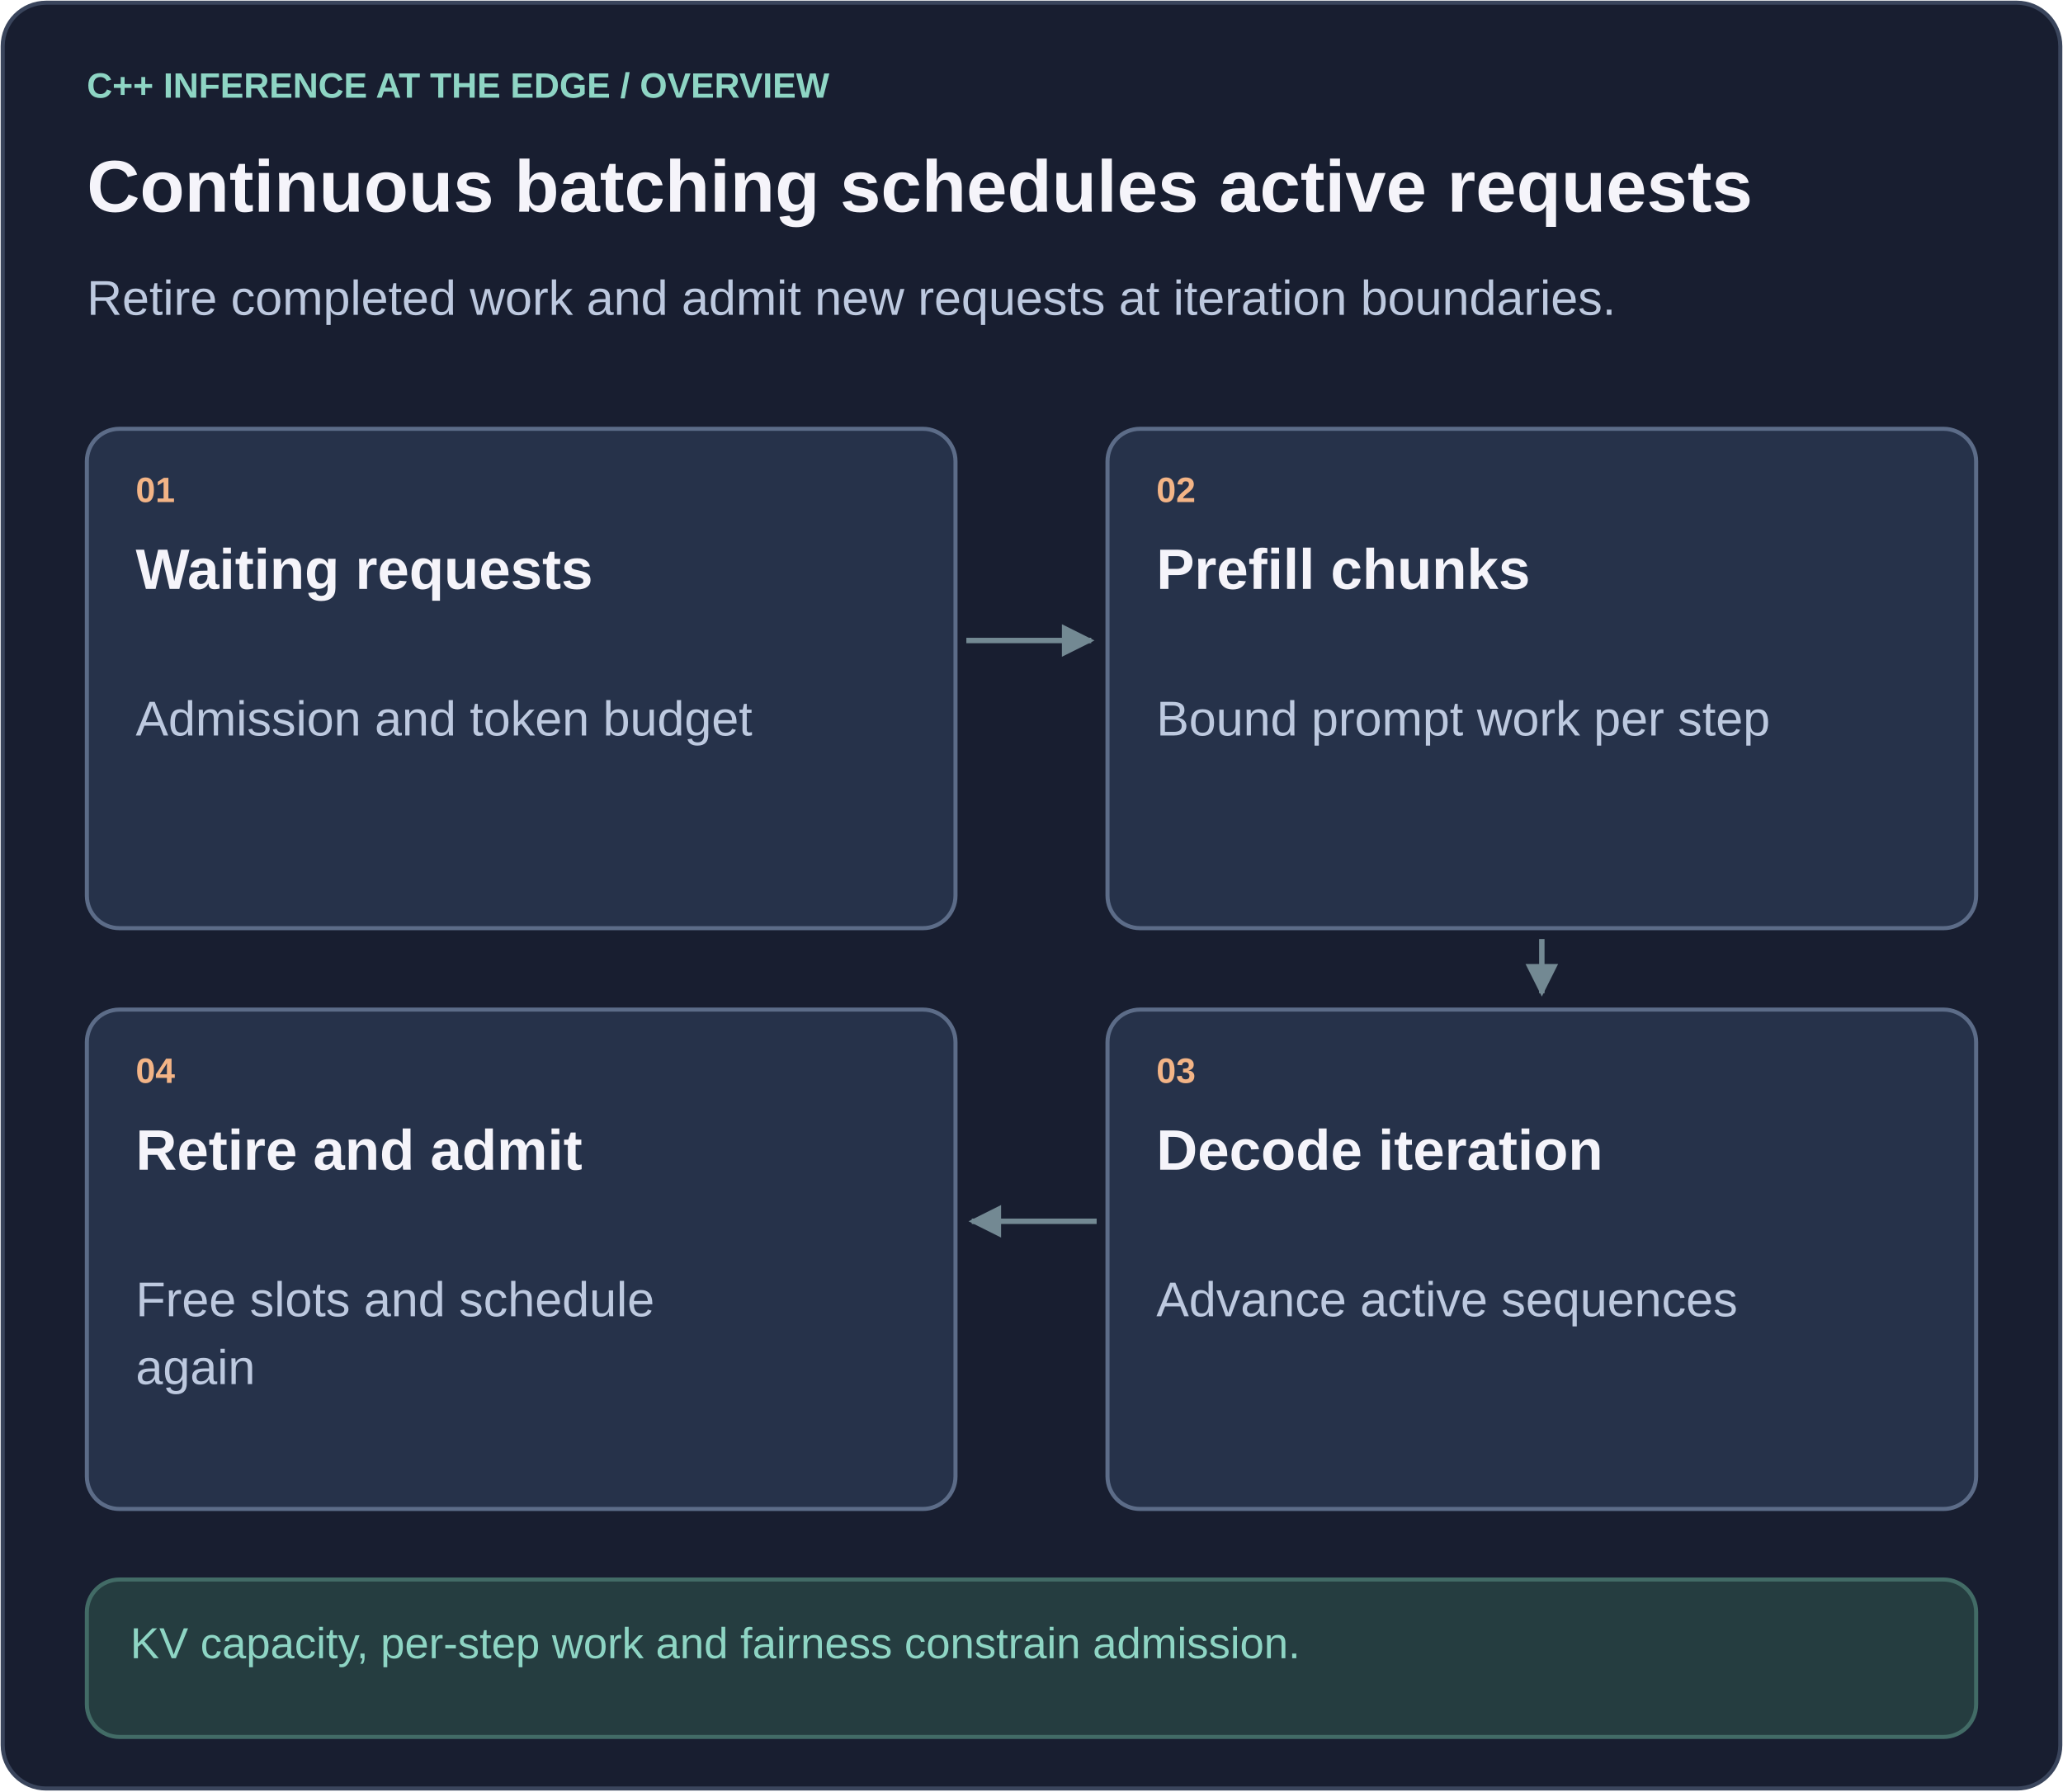
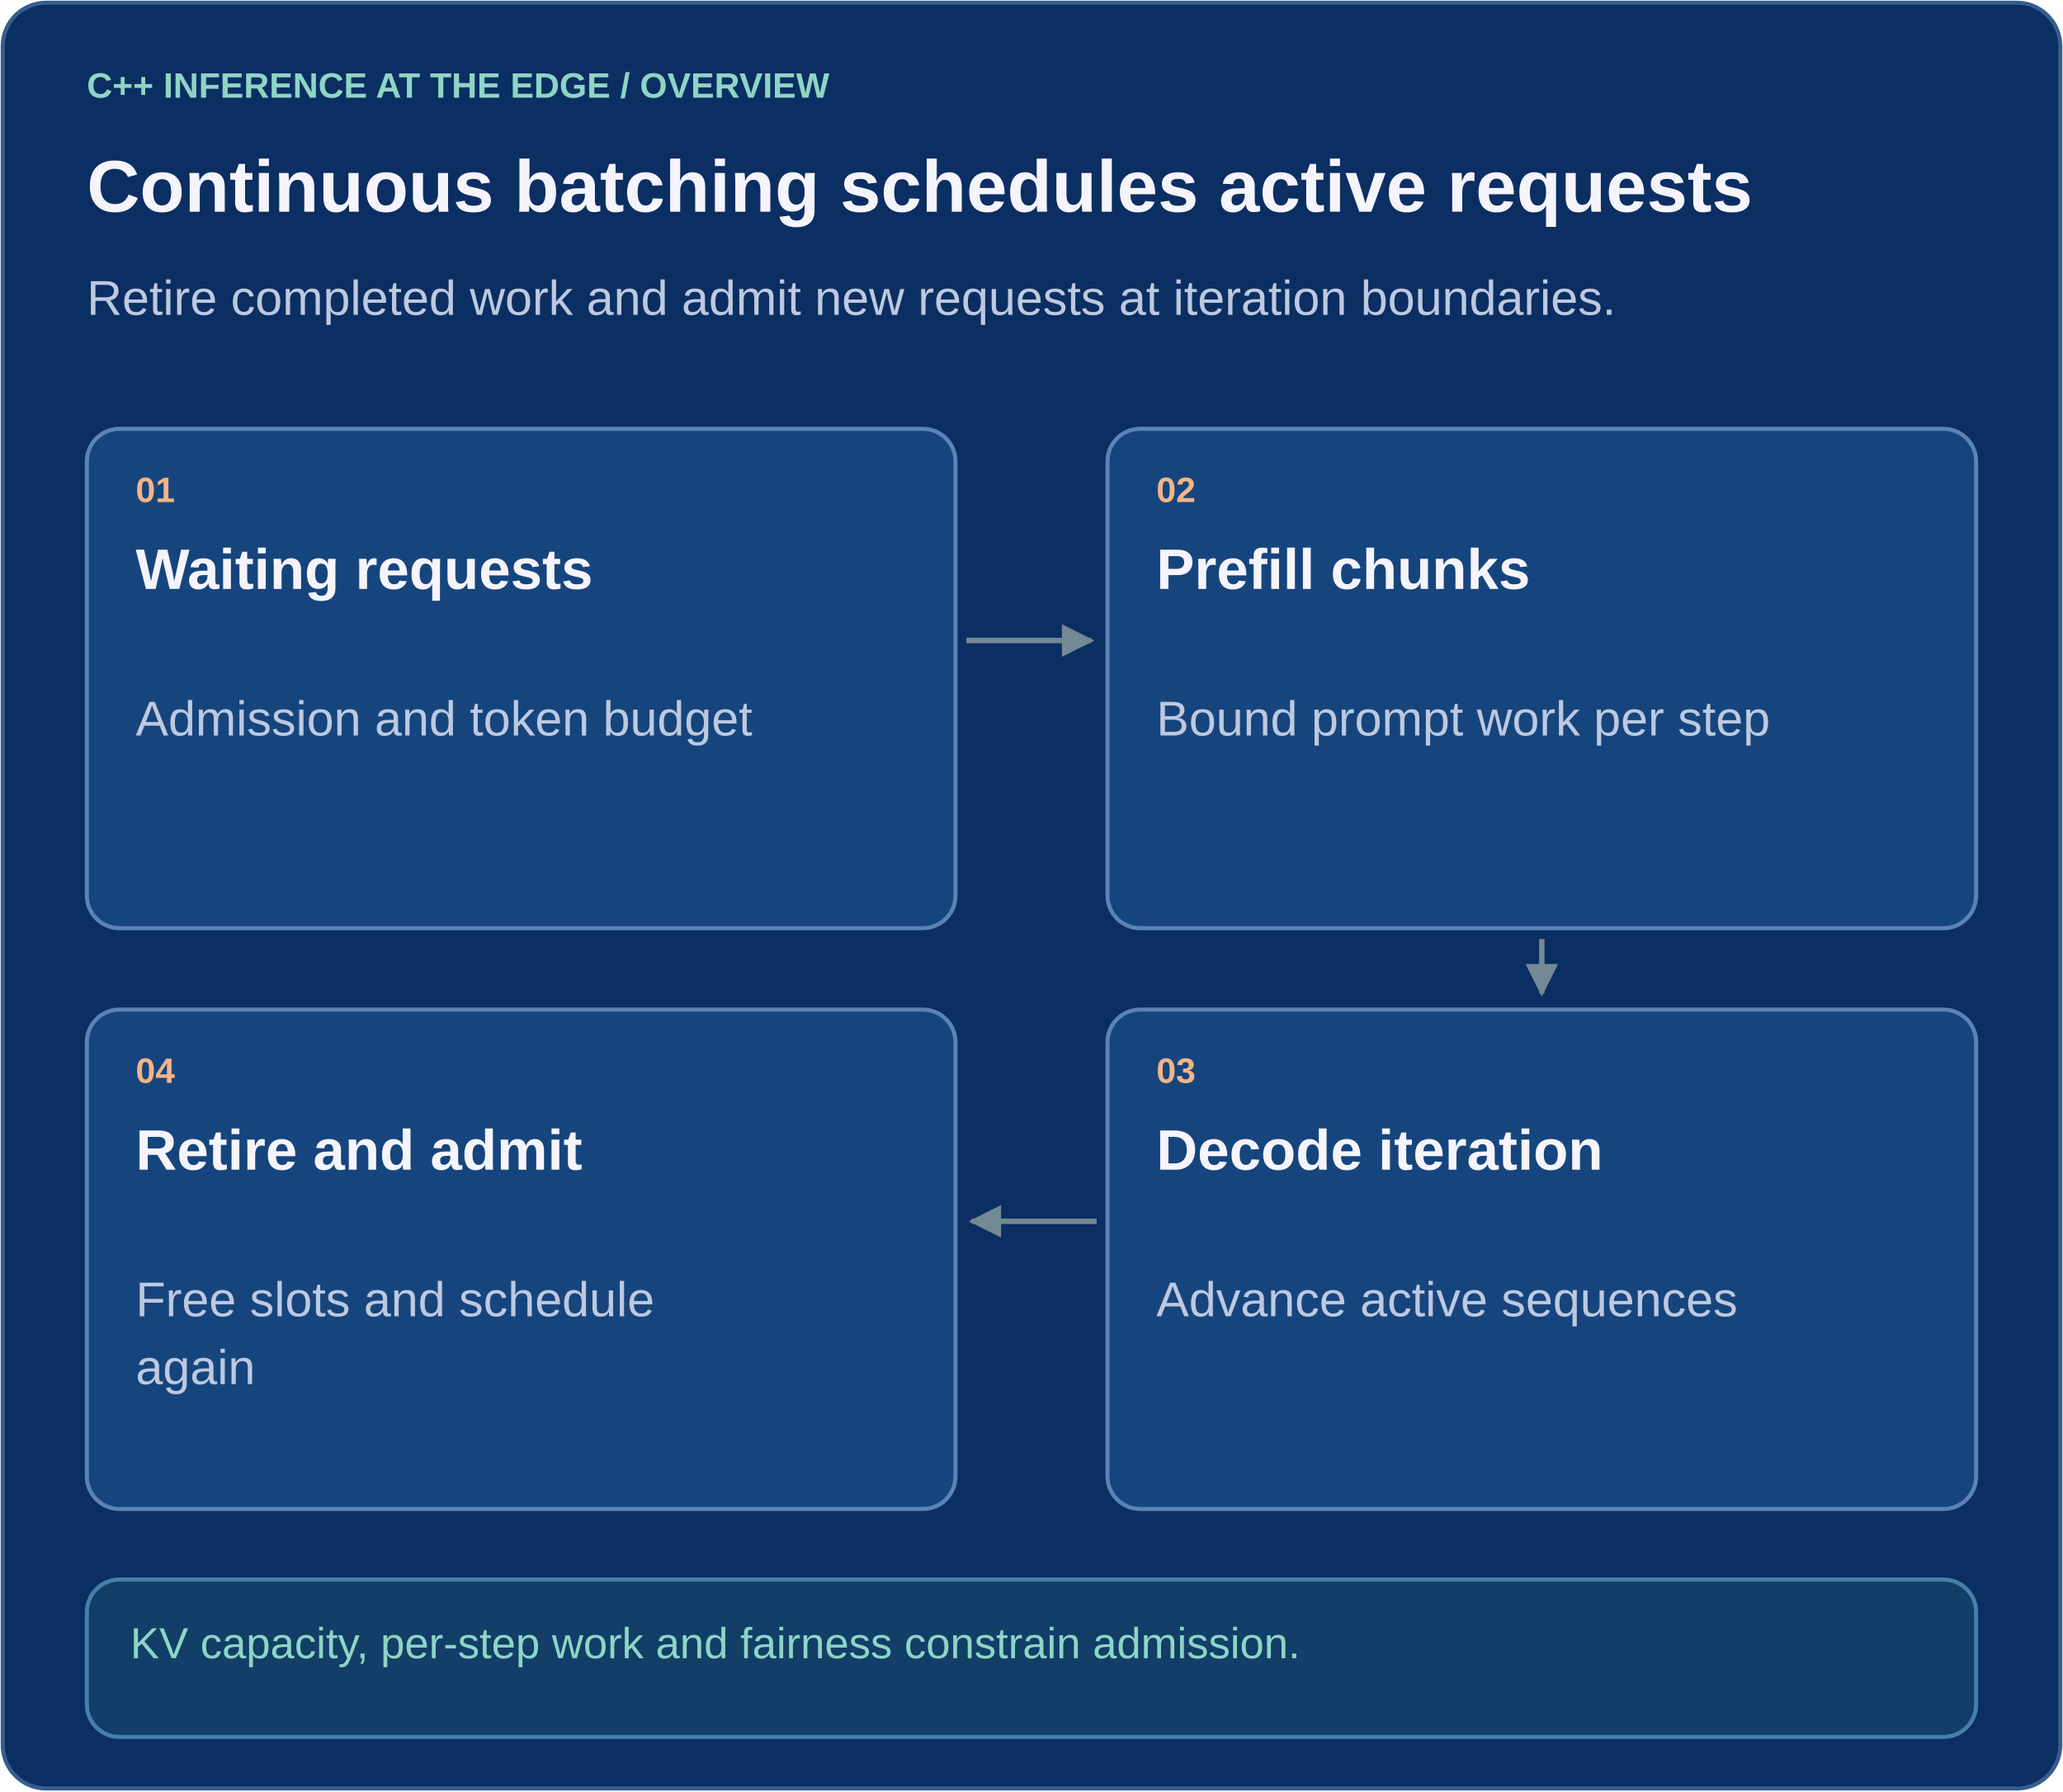
<svg xmlns="http://www.w3.org/2000/svg" width="760" height="660" viewBox="0 0 760 660" role="img" aria-labelledby="title desc">
  <defs>
    <marker id="arrow" viewBox="0 0 10 10" refX="9" refY="5" markerWidth="6" markerHeight="6" orient="auto-start-reverse">
      <path d="M0 0 L10 5 L0 10 Z" fill="#738993" />
    </marker>
  </defs>
  <g font-family="Arial, Helvetica, sans-serif">
-     <rect x="1" y="1" width="758" height="658" rx="16" fill="#181e30" stroke="#3a455c" stroke-width="1.5" />
+     <rect x="1" y="1" width="758" height="658" rx="16" fill="#0b2e63" stroke="#375d8e" stroke-width="1.5" />
    <text x="32" y="36" font-size="13" fill="#8ed5c4" font-weight="700" text-anchor="start">C++ INFERENCE AT THE EDGE  /  OVERVIEW</text>
    <text x="32" y="78" font-size="27" fill="#f5f4fa" font-weight="600" text-anchor="start">Continuous batching schedules active requests</text>
    <text x="32" y="116" font-size="18" fill="#bdc9df" font-weight="400" text-anchor="start">Retire completed work and admit new requests at iteration boundaries.</text>
-     <rect x="32" y="158" width="320" height="184" rx="12" fill="#26324a" stroke="#5c6c88" stroke-width="1.5" />
+     <rect x="32" y="158" width="320" height="184" rx="12" fill="#16457e" stroke="#5b83b5" stroke-width="1.5" />
    <text x="50" y="185" font-size="13" fill="#f3b486" font-weight="700" text-anchor="start">01</text>
    <text x="50" y="217" font-size="21" fill="#f5f4fa" font-weight="600" text-anchor="start">Waiting requests</text>
    <text x="50" y="271" font-size="18" fill="#bdc9df" font-weight="400" text-anchor="start">Admission and token budget</text>
-     <rect x="408" y="158" width="320" height="184" rx="12" fill="#26324a" stroke="#5c6c88" stroke-width="1.5" />
+     <rect x="408" y="158" width="320" height="184" rx="12" fill="#16457e" stroke="#5b83b5" stroke-width="1.5" />
    <text x="426" y="185" font-size="13" fill="#f3b486" font-weight="700" text-anchor="start">02</text>
    <text x="426" y="217" font-size="21" fill="#f5f4fa" font-weight="600" text-anchor="start">Prefill chunks</text>
    <text x="426" y="271" font-size="18" fill="#bdc9df" font-weight="400" text-anchor="start">Bound prompt work per step</text>
-     <rect x="408" y="372" width="320" height="184" rx="12" fill="#26324a" stroke="#5c6c88" stroke-width="1.5" />
+     <rect x="408" y="372" width="320" height="184" rx="12" fill="#16457e" stroke="#5b83b5" stroke-width="1.5" />
    <text x="426" y="399" font-size="13" fill="#f3b486" font-weight="700" text-anchor="start">03</text>
    <text x="426" y="431" font-size="21" fill="#f5f4fa" font-weight="600" text-anchor="start">Decode iteration</text>
    <text x="426" y="485" font-size="18" fill="#bdc9df" font-weight="400" text-anchor="start">Advance active sequences</text>
-     <rect x="32" y="372" width="320" height="184" rx="12" fill="#26324a" stroke="#5c6c88" stroke-width="1.5" />
+     <rect x="32" y="372" width="320" height="184" rx="12" fill="#16457e" stroke="#5b83b5" stroke-width="1.5" />
    <text x="50" y="399" font-size="13" fill="#f3b486" font-weight="700" text-anchor="start">04</text>
    <text x="50" y="431" font-size="21" fill="#f5f4fa" font-weight="600" text-anchor="start">Retire and admit</text>
    <text x="50" y="485" font-size="18" fill="#bdc9df" font-weight="400" text-anchor="start">Free slots and schedule</text>
    <text x="50" y="510" font-size="18" fill="#bdc9df" font-weight="400" text-anchor="start">again</text>
    <path d="M356 236 L402 236" fill="none" stroke="#738993" stroke-width="2" marker-end="url(#arrow)" />
    <path d="M568 346 L568 366" fill="none" stroke="#738993" stroke-width="2" marker-end="url(#arrow)" />
    <path d="M404 450 L358 450" fill="none" stroke="#738993" stroke-width="2" marker-end="url(#arrow)" />
-     <rect x="32" y="582" width="696" height="58" rx="12" fill="#253d40" stroke="#426b66" stroke-width="1.5" />
+     <rect x="32" y="582" width="696" height="58" rx="12" fill="#123e68" stroke="#467fac" stroke-width="1.5" />
    <text x="48" y="611" font-size="16" fill="#8ed5c4" font-weight="400" text-anchor="start">KV capacity, per-step work and fairness constrain admission.</text>
  </g>
</svg>
